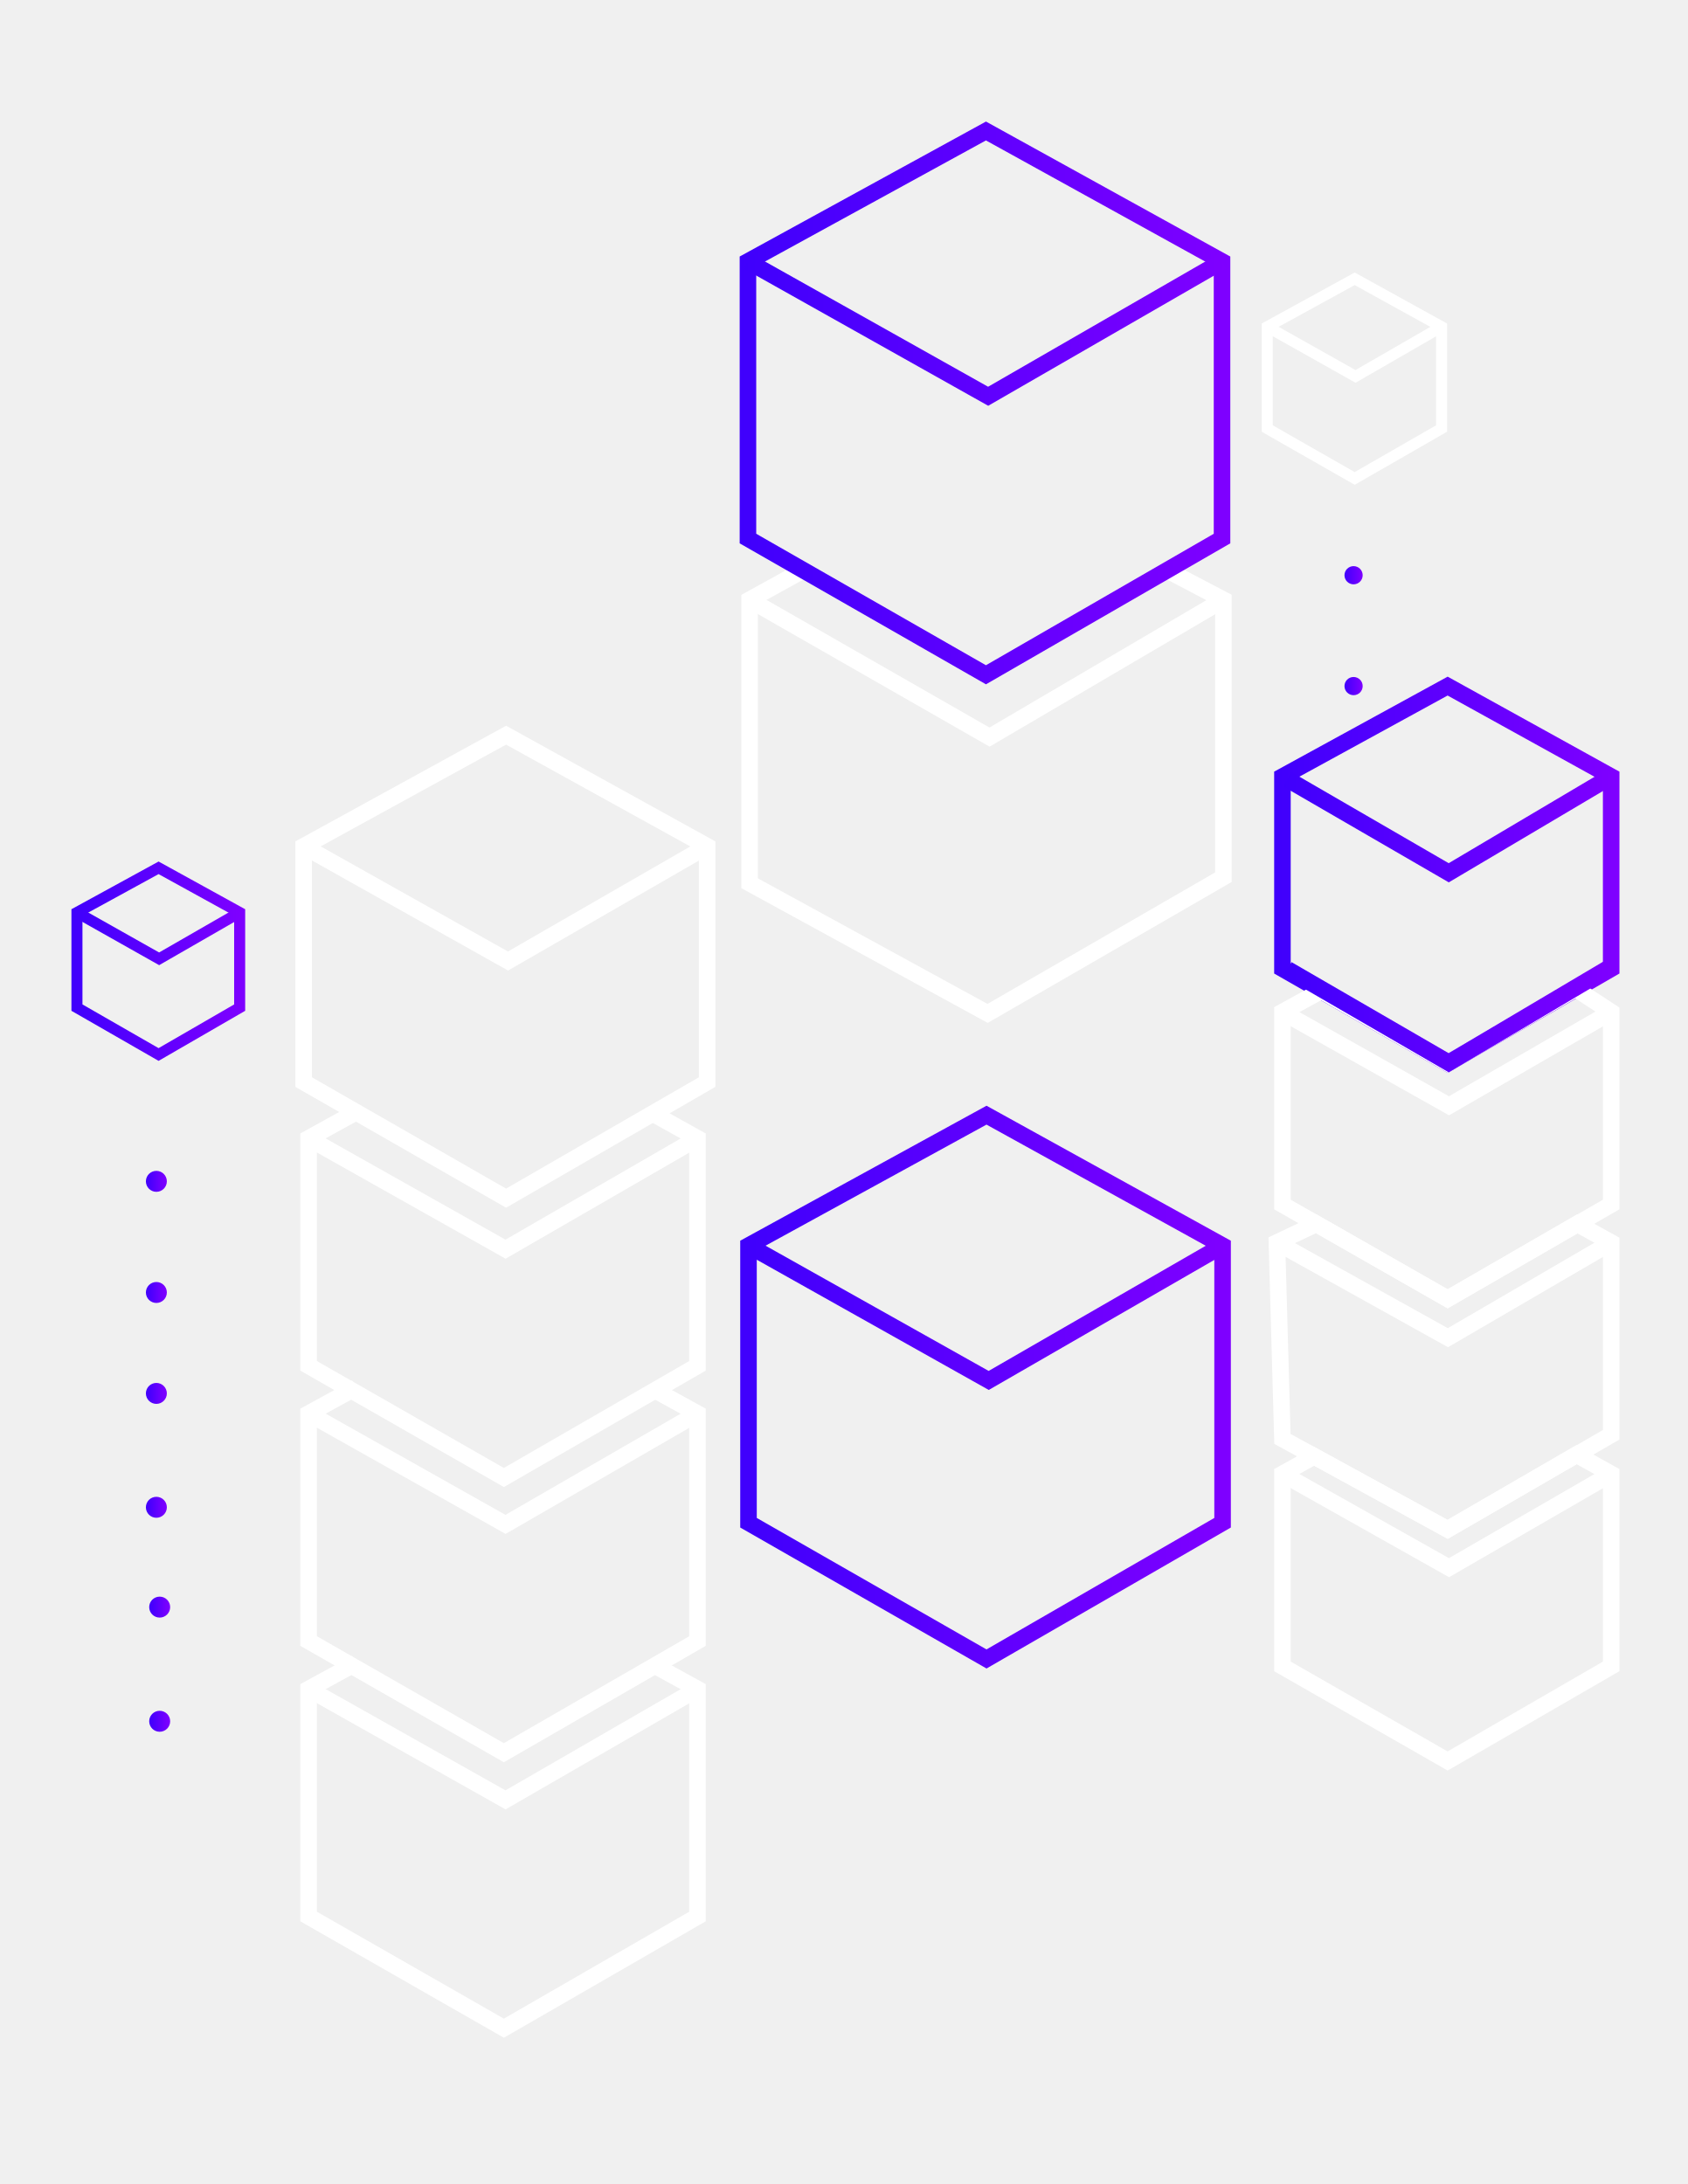
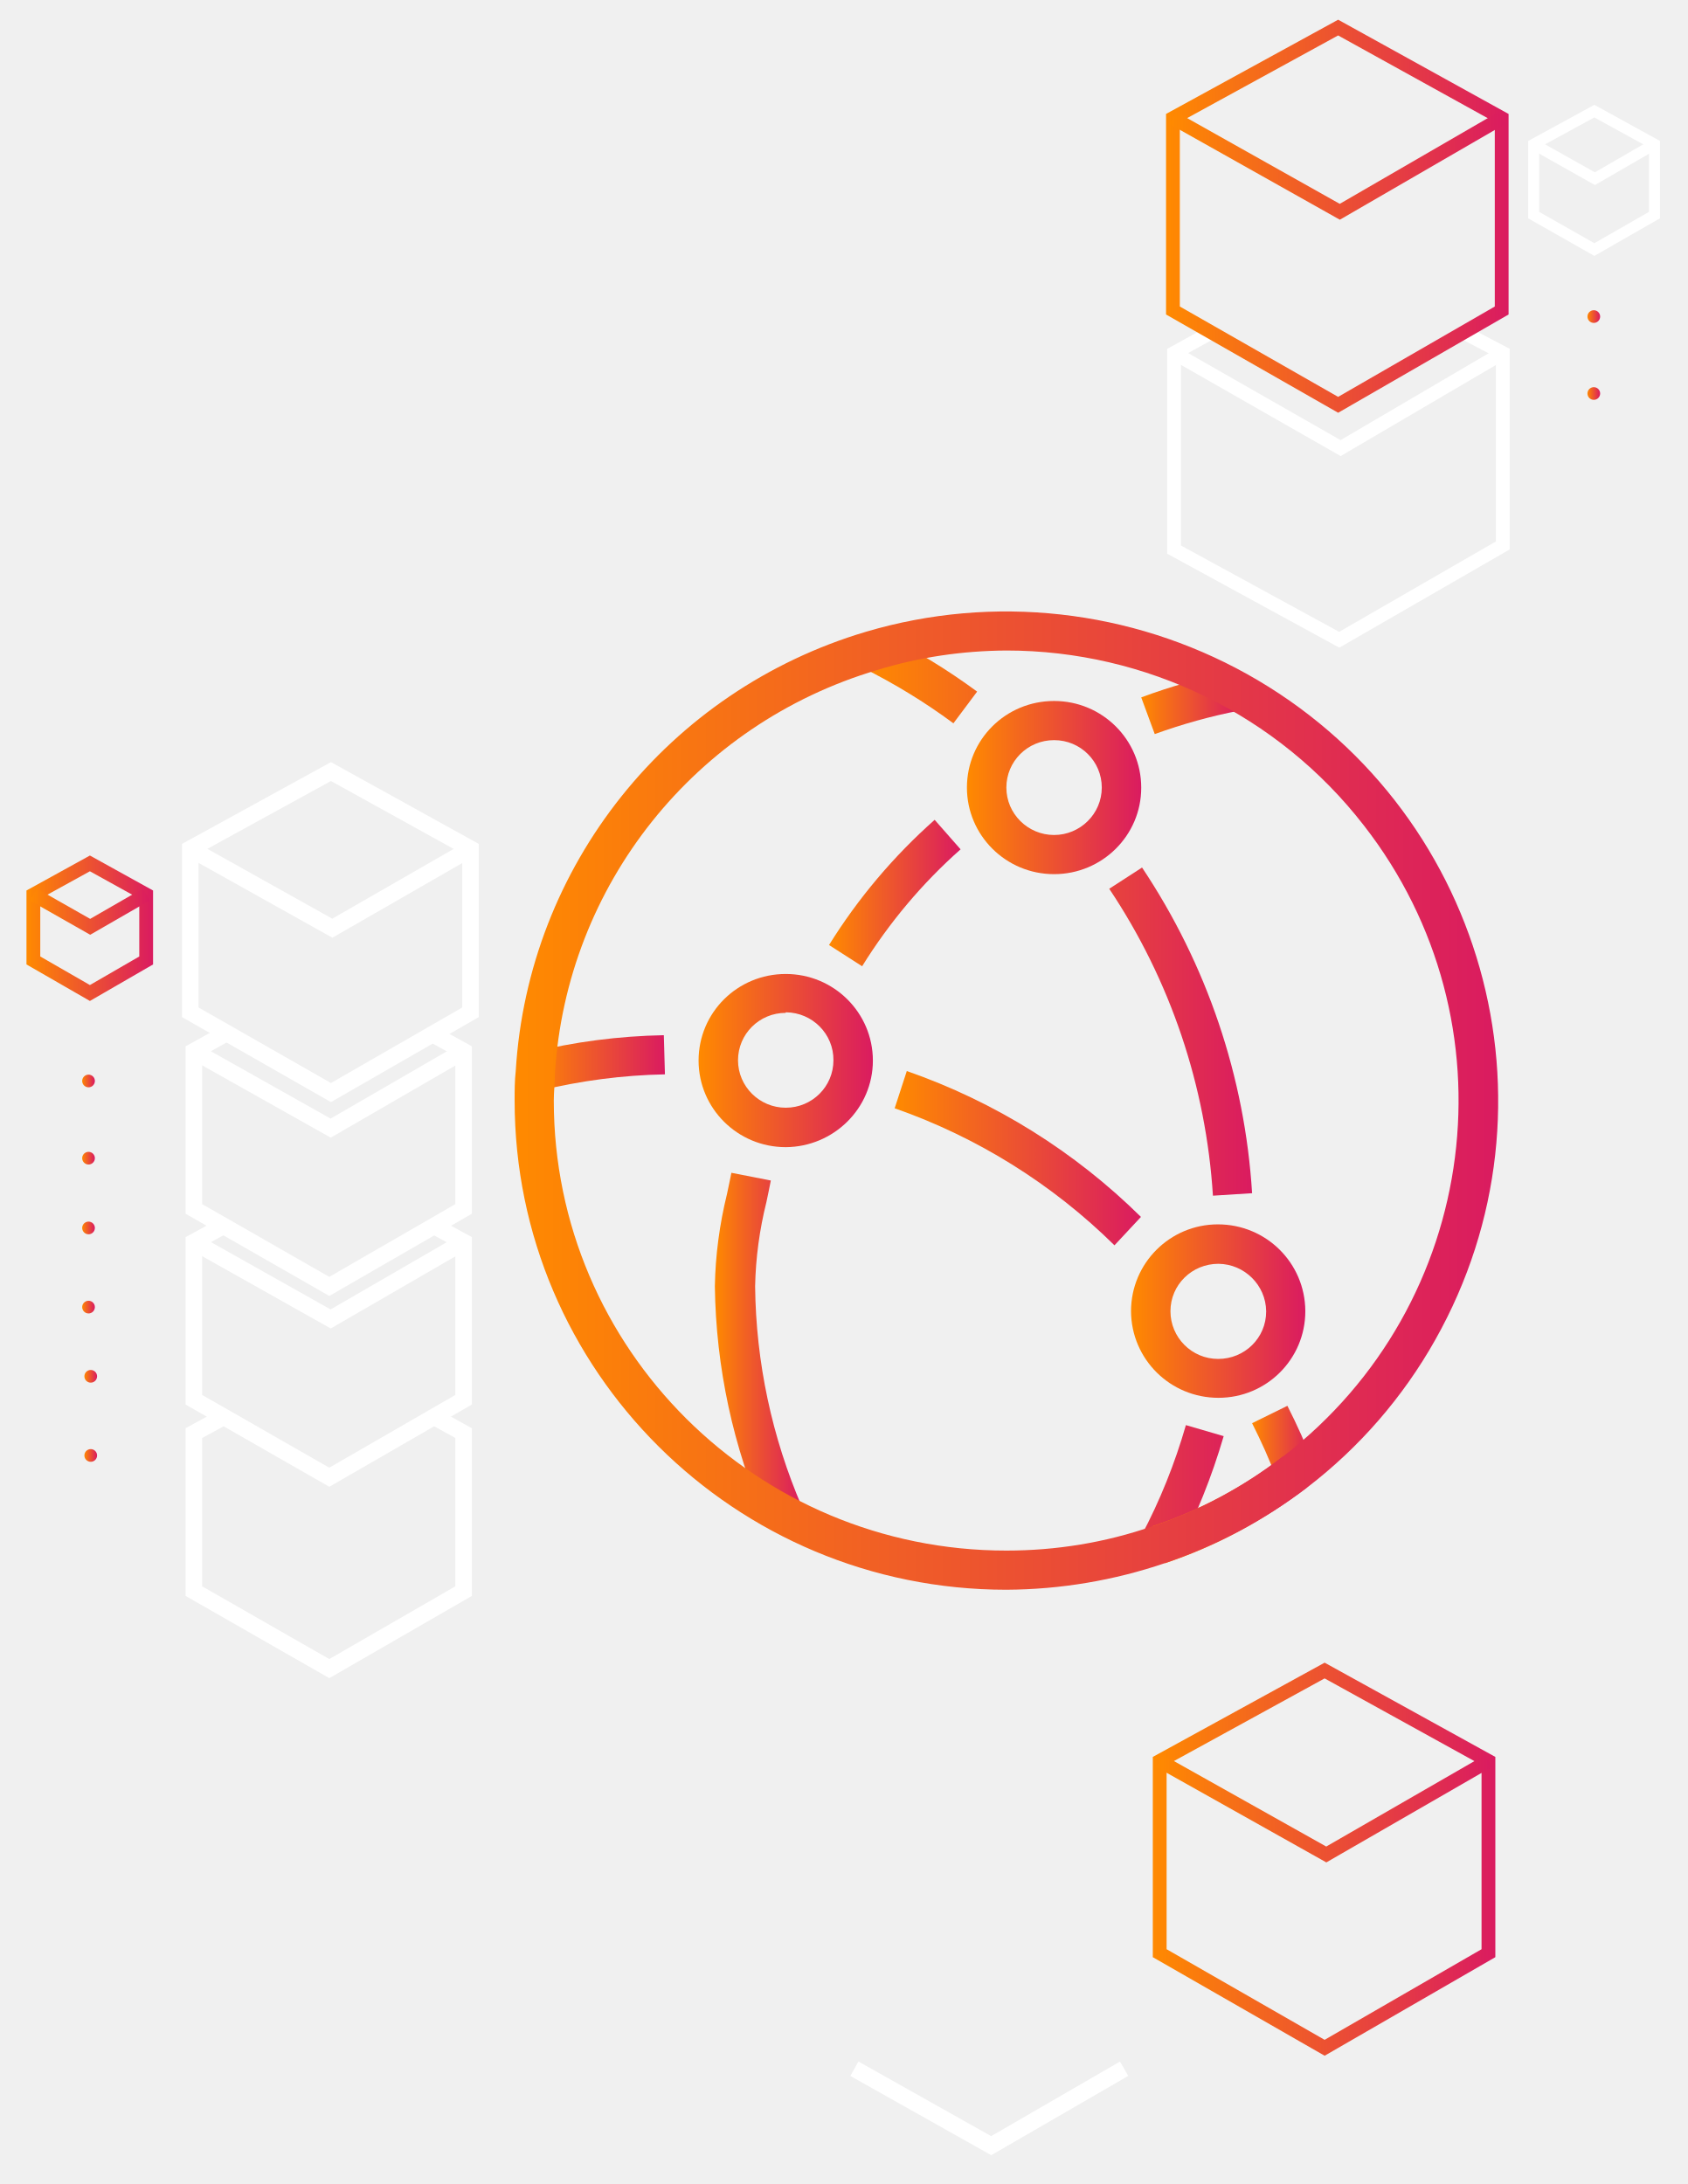
- <svg xmlns="http://www.w3.org/2000/svg" version="1.1" id="Capa_1" x="0px" y="0px" viewBox="-44 -146 612 792" style="enable-background:new -44 -146 612 792;" xml:space="preserve">
+ <svg xmlns="http://www.w3.org/2000/svg" version="1.1" id="Capa_1" x="0px" y="0px" viewBox="0 0 612 792" style="enable-background:new 0 0 612 792;" xml:space="preserve">
  <style type="text/css">
- 	.st0{fill:url(#SVGID_1_);stroke:url(#SVGID_2_);stroke-miterlimit:10;}
- 	.st1{fill:url(#SVGID_3_);stroke:url(#SVGID_4_);stroke-miterlimit:10;}
- 	.st2{fill:url(#SVGID_5_);stroke:url(#SVGID_6_);stroke-miterlimit:10;}
- 	.st3{fill:url(#SVGID_7_);stroke:url(#SVGID_8_);stroke-miterlimit:10;}
- 	.st4{fill:url(#SVGID_9_);stroke:url(#SVGID_10_);stroke-miterlimit:10;}
- 	.st5{fill:url(#SVGID_11_);stroke:url(#SVGID_12_);stroke-miterlimit:10;}
- 	.st6{fill:url(#SVGID_13_);}
- 	.st7{fill:url(#SVGID_14_);}
- 	.st8{fill:none;stroke:url(#SVGID_15_);stroke-width:6;stroke-miterlimit:10;}
- 	.st9{fill:none;stroke:url(#SVGID_16_);stroke-width:6;stroke-miterlimit:10;}
- 	.st10{fill:none;stroke:#FFFFFF;stroke-width:4;stroke-miterlimit:10;}
- 	.st11{fill:none;stroke:url(#SVGID_17_);stroke-width:6;stroke-miterlimit:10;}
- 	.st12{fill:none;stroke:url(#SVGID_18_);stroke-width:6;stroke-miterlimit:10;}
- 	.st13{fill:none;stroke:#FFFFFF;stroke-width:6;stroke-miterlimit:10;}
- 	.st14{fill:none;stroke:url(#SVGID_19_);stroke-width:6;stroke-miterlimit:10;}
- 	.st15{fill:none;stroke:url(#SVGID_20_);stroke-width:6;stroke-miterlimit:10;}
- 	.st16{fill:none;stroke:url(#SVGID_21_);stroke-width:6;stroke-miterlimit:10;}
- 	.st17{fill:none;stroke:url(#SVGID_22_);stroke-width:4;stroke-miterlimit:10;}
- 	.st18{fill:none;stroke:url(#SVGID_23_);stroke-width:4;stroke-miterlimit:10;}
+ 	.st0{fill:url(#SVGID_1_);}
+ 	.st1{fill:url(#SVGID_2_);}
+ 	.st2{fill:url(#SVGID_3_);}
+ 	.st3{fill:url(#SVGID_4_);}
+ 	.st4{fill:url(#SVGID_5_);}
+ 	.st5{fill:url(#SVGID_6_);}
+ 	.st6{fill:url(#SVGID_7_);}
+ 	.st7{fill:url(#SVGID_8_);}
+ 	.st8{fill:url(#SVGID_9_);}
+ 	.st9{fill:url(#SVGID_10_);}
+ 	.st10{fill:url(#SVGID_11_);}
+ 	.st11{fill:url(#SVGID_12_);}
+ 	.st12{fill:url(#SVGID_13_);}
+ 	.st13{fill:url(#SVGID_14_);}
+ 	.st14{fill:url(#SVGID_15_);}
+ 	.st15{fill:url(#SVGID_16_);}
+ 	.st16{fill:url(#SVGID_17_);}
+ 	.st17{fill:url(#SVGID_18_);}
+ 	.st18{fill:url(#SVGID_19_);}
+ 	.st19{fill:url(#SVGID_20_);}
+ 	.st20{fill:none;stroke:url(#SVGID_21_);stroke-width:5;stroke-miterlimit:10;}
+ 	.st21{fill:none;stroke:url(#SVGID_22_);stroke-width:5;stroke-miterlimit:10;}
+ 	.st22{fill:none;stroke:#FFFFFF;stroke-width:4;stroke-miterlimit:10;}
+ 	.st23{fill:none;stroke:#FFFFFF;stroke-width:5;stroke-miterlimit:10;}
+ 	.st24{fill:none;stroke:url(#SVGID_23_);stroke-width:5;stroke-miterlimit:10;}
+ 	.st25{fill:none;stroke:url(#SVGID_24_);stroke-width:5;stroke-miterlimit:10;}
+ 	.st26{fill:none;stroke:url(#SVGID_25_);stroke-width:5;stroke-miterlimit:10;}
+ 	.st27{fill:none;stroke:url(#SVGID_26_);stroke-width:5;stroke-miterlimit:10;}
+ 	.st28{fill:none;stroke:#FFFFFF;stroke-width:6;stroke-miterlimit:10;}
</style>
+   <text transform="matrix(1 0 0 1 -2731.372 -3142.829)" style="font-family:'ArialMT'; font-size:12px;">    max-width: 600px;</text>
+   <text transform="matrix(1 0 0 1 -2731.372 -3128.429)" style="font-family:'ArialMT'; font-size:12px;">    margin: 0 auto;</text>
  <g>
-     <linearGradient id="SVGID_1_" gradientUnits="userSpaceOnUse" x1="10.6" y1="-16362.2" x2="17.2" y2="-16362.2" gradientTransform="matrix(1 0 0 -1 0 -15884)">
-       <stop offset="9.817236e-008" style="stop-color:#3F00FC" />
-       <stop offset="1" style="stop-color:#7F00FF" />
+     <g id="Icon_Test_1_">
+       <linearGradient id="SVGID_1_" gradientUnits="userSpaceOnUse" x1="312.712" y1="396.144" x2="454.012" y2="396.144" gradientTransform="matrix(1 0 0 -1 0 792.6)">
+         <stop offset="0" style="stop-color:#FF8A00" />
+         <stop offset="0.311" style="stop-color:#F3661F" />
+         <stop offset="1" style="stop-color:#DA1B60" />
+       </linearGradient>
+       <path class="st0" d="M426.5,563.5l-12.7-6.5c6.8-12.8,12.2-26.3,16.2-40.2l13.7,4C439.4,535.5,433.7,549.8,426.5,563.5z     M439.8,433.6c-2.5-39.7-15.4-78.1-37.6-111.3l11.9-7.7c23.5,35.2,37.3,75.9,39.9,118.1L439.8,433.6z M345.7,262.3    c-10.4-7.7-21.4-14.4-33-20.2l6.5-12.6c12.3,6,24.1,13.2,35.1,21.3L345.7,262.3z" />
+       <linearGradient id="SVGID_2_" gradientUnits="userSpaceOnUse" x1="324.412" y1="372.644" x2="413.712" y2="372.644" gradientTransform="matrix(1 0 0 -1 0 792.6)">
+         <stop offset="0" style="stop-color:#FF8A00" />
+         <stop offset="0.311" style="stop-color:#F3661F" />
+         <stop offset="1" style="stop-color:#DA1B60" />
+       </linearGradient>
+       <path class="st1" d="M404.1,451.6c-22.5-22.2-49.7-39.2-79.7-49.7l4.4-13.5c31.9,11.1,60.9,29.2,84.9,52.9L404.1,451.6z" />
+       <linearGradient id="SVGID_3_" gradientUnits="userSpaceOnUse" x1="453.966" y1="269.594" x2="476.221" y2="269.594" gradientTransform="matrix(1 0 0 -1 0 792.6)">
+         <stop offset="0" style="stop-color:#FF8A00" />
+         <stop offset="0.311" style="stop-color:#F3661F" />
+         <stop offset="1" style="stop-color:#DA1B60" />
+       </linearGradient>
+       <path class="st2" d="M462.9,536.3c-2.6-7.1-5.6-13.6-8.9-20.2l12.8-6.3c3.5,6.9,6.7,14,9.5,21.3L462.9,536.3z" />
+       <linearGradient id="SVGID_4_" gradientUnits="userSpaceOnUse" x1="417.871" y1="245.094" x2="473.971" y2="245.094" gradientTransform="matrix(1 0 0 -1 0 792.6)">
+         <stop offset="0" style="stop-color:#FF8A00" />
+         <stop offset="0.311" style="stop-color:#F3661F" />
+         <stop offset="1" style="stop-color:#DA1B60" />
+       </linearGradient>
+       <path class="st3" d="M422.4,566.9l-4.6-13.4c17.1-5.7,33.1-14.3,47.3-25.3l8.8,11.2C458.4,551.3,441,560.7,422.4,566.9z" />
+       <linearGradient id="SVGID_5_" gradientUnits="userSpaceOnUse" x1="192.412" y1="407.194" x2="241.061" y2="407.194" gradientTransform="matrix(1 0 0 -1 0 792.6)">
+         <stop offset="0" style="stop-color:#FF8A00" />
+         <stop offset="0.311" style="stop-color:#F3661F" />
+         <stop offset="1" style="stop-color:#DA1B60" />
+       </linearGradient>
+       <path class="st4" d="M195.7,395.5l-3.3-13.8c15.8-3.9,32-6,48.3-6.3l0.4,14.2C225.7,389.9,210.5,391.9,195.7,395.5z" />
+       <linearGradient id="SVGID_6_" gradientUnits="userSpaceOnUse" x1="300.672" y1="468.794" x2="348.372" y2="468.794" gradientTransform="matrix(1 0 0 -1 0 792.6)">
+         <stop offset="0" style="stop-color:#FF8A00" />
+         <stop offset="0.311" style="stop-color:#F3661F" />
+         <stop offset="1" style="stop-color:#DA1B60" />
+       </linearGradient>
+       <path class="st5" d="M312.6,350.4l-12-7.7c10.5-16.9,23.4-32.2,38.3-45.4l9.4,10.7C334.4,320.3,322.4,334.6,312.6,350.4z" />
+       <linearGradient id="SVGID_7_" gradientUnits="userSpaceOnUse" x1="413.877" y1="537.794" x2="449.543" y2="537.794" gradientTransform="matrix(1 0 0 -1 0 792.6)">
+         <stop offset="0" style="stop-color:#FF8A00" />
+         <stop offset="0.311" style="stop-color:#F3661F" />
+         <stop offset="1" style="stop-color:#DA1B60" />
+       </linearGradient>
+       <path class="st6" d="M418.7,266.2l-4.9-13.3c10.7-4,21.8-7.1,33-9.4l2.6,14.2C439,259.7,428.7,262.6,418.7,266.2z" />
+       <linearGradient id="SVGID_8_" gradientUnits="userSpaceOnUse" x1="259.157" y1="304.194" x2="290.686" y2="304.194" gradientTransform="matrix(1 0 0 -1 0 792.6)">
+         <stop offset="0" style="stop-color:#FF8A00" />
+         <stop offset="0.311" style="stop-color:#F3661F" />
+         <stop offset="1" style="stop-color:#DA1B60" />
+       </linearGradient>
+       <path class="st7" d="M277.5,551.6c-11.7-26.9-17.9-55.8-18.3-85.1c0.2-11.3,1.7-22.5,4.4-33.5c0.5-2.5,1.1-5,1.6-7.7l14.3,2.8    c-0.5,2.7-1.1,5.3-1.6,7.8c-2.5,10-3.9,20.3-4.1,30.6c0.3,27.5,6.1,54.7,17,80L277.5,551.6z" />
+       <linearGradient id="SVGID_9_" gradientUnits="userSpaceOnUse" x1="186.612" y1="393.525" x2="543.247" y2="393.525" gradientTransform="matrix(1 0 0 -1 0 792.6)">
+         <stop offset="0" style="stop-color:#FF8A00" />
+         <stop offset="0.311" style="stop-color:#F3661F" />
+         <stop offset="1" style="stop-color:#DA1B60" />
+       </linearGradient>
+       <path class="st8" d="M364.9,576.5c-98.5,0-178.3-79.4-178.3-177.4c0-3.6,0-7.1,0.4-10.7c4.5-74.4,55.3-138,127-159.3    c46.2-13.7,96-8.1,138.1,15.3c85.9,47.9,116.5,156,68.3,241.5c-11.7,20.8-27.5,39-46.4,53.5C442.6,563.3,404.3,576.3,364.9,576.5z     M364.9,235.9c-15.9,0.1-31.7,2.4-46.9,7.1c-66,19.6-112.6,78-116.8,146.4c0,3.3-0.4,6.5-0.4,9.7c0,90.1,73.5,163.2,164.1,163.2    c18,0,35.9-2.9,52.9-8.8c17.1-5.7,33.1-14.3,47.4-25.3c71.7-55.2,84.8-157.7,29.3-228.9C463.5,259.3,415.6,235.9,364.9,235.9z" />
+       <linearGradient id="SVGID_10_" gradientUnits="userSpaceOnUse" x1="350.612" y1="507.044" x2="413.812" y2="507.044" gradientTransform="matrix(1 0 0 -1 0 792.6)">
+         <stop offset="0" style="stop-color:#FF8A00" />
+         <stop offset="0.311" style="stop-color:#F3661F" />
+         <stop offset="1" style="stop-color:#DA1B60" />
+       </linearGradient>
+       <path class="st9" d="M382.2,317c-17.5,0-31.6-14.1-31.6-31.4c0-17.4,14.1-31.4,31.6-31.4s31.6,14.1,31.6,31.4c0,0,0,0,0,0.1    C413.8,302.9,399.7,317,382.2,317L382.2,317z M382.2,268.4c-9.6,0-17.3,7.7-17.3,17.2s7.8,17.2,17.3,17.2s17.3-7.7,17.3-17.2    S391.8,268.4,382.2,268.4L382.2,268.4z" />
+       <linearGradient id="SVGID_11_" gradientUnits="userSpaceOnUse" x1="253.312" y1="408.044" x2="316.512" y2="408.044" gradientTransform="matrix(1 0 0 -1 0 792.6)">
+         <stop offset="0" style="stop-color:#FF8A00" />
+         <stop offset="0.311" style="stop-color:#F3661F" />
+         <stop offset="1" style="stop-color:#DA1B60" />
+       </linearGradient>
+       <path class="st10" d="M284.9,416c-17.5,0-31.6-14.1-31.6-31.4c0-17.4,14.1-31.4,31.6-31.4s31.6,14.1,31.6,31.4    C316.5,401.9,302.3,415.9,284.9,416z M284.9,367.3c-9.6,0-17.3,7.7-17.3,17.2s7.8,17.2,17.3,17.2c9.6,0,17.3-7.7,17.3-17.2    c0.1-9.5-7.6-17.3-17.2-17.4h-0.1V367.3z" />
+       <linearGradient id="SVGID_12_" gradientUnits="userSpaceOnUse" x1="410.112" y1="317.194" x2="473.312" y2="317.194" gradientTransform="matrix(1 0 0 -1 0 792.6)">
+         <stop offset="0" style="stop-color:#FF8A00" />
+         <stop offset="0.311" style="stop-color:#F3661F" />
+         <stop offset="1" style="stop-color:#DA1B60" />
+       </linearGradient>
+       <path class="st11" d="M441.8,506.9c-17.5,0-31.6-14-31.7-31.4c0-17.4,14.1-31.5,31.5-31.5c17.5,0,31.6,14,31.7,31.4v0.1    C473.3,492.9,459.2,506.9,441.8,506.9L441.8,506.9z M441.8,458.3c-9.6,0-17.4,7.6-17.4,17.2c0,9.5,7.7,17.3,17.3,17.3    s17.4-7.6,17.4-17.2c0,0,0,0,0-0.1C459,466.1,451.3,458.4,441.8,458.3z" />
+     </g>
+     <g>
+       <linearGradient id="SVGID_13_" gradientUnits="userSpaceOnUse" x1="30.578" y1="-16411.246" x2="35.156" y2="-16411.246" gradientTransform="matrix(1 0 0 -1 0 -15883.4)">
+         <stop offset="0" style="stop-color:#FF8A00" />
+         <stop offset="0.311" style="stop-color:#F3661F" />
+         <stop offset="1" style="stop-color:#DA1B60" />
+       </linearGradient>
+       <circle class="st12" cx="32.9" cy="527.8" r="2.3" />
+       <linearGradient id="SVGID_14_" gradientUnits="userSpaceOnUse" x1="30.578" y1="-16382.55" x2="35.156" y2="-16382.55" gradientTransform="matrix(1 0 0 -1 0 -15883.4)">
+         <stop offset="0" style="stop-color:#FF8A00" />
+         <stop offset="0.311" style="stop-color:#F3661F" />
+         <stop offset="1" style="stop-color:#DA1B60" />
+       </linearGradient>
+       <circle class="st13" cx="32.9" cy="499.1" r="2.3" />
+       <linearGradient id="SVGID_15_" gradientUnits="userSpaceOnUse" x1="29.747" y1="-16357.434" x2="34.325" y2="-16357.434" gradientTransform="matrix(1 0 0 -1 0 -15883.4)">
+         <stop offset="0" style="stop-color:#FF8A00" />
+         <stop offset="0.311" style="stop-color:#F3661F" />
+         <stop offset="1" style="stop-color:#DA1B60" />
+       </linearGradient>
+       <circle class="st14" cx="32.1" cy="474" r="2.3" />
+       <linearGradient id="SVGID_16_" gradientUnits="userSpaceOnUse" x1="29.747" y1="-16328.737" x2="34.325" y2="-16328.737" gradientTransform="matrix(1 0 0 -1 0 -15883.4)">
+         <stop offset="0" style="stop-color:#FF8A00" />
+         <stop offset="0.311" style="stop-color:#F3661F" />
+         <stop offset="1" style="stop-color:#DA1B60" />
+       </linearGradient>
+       <circle class="st15" cx="32.1" cy="445.3" r="2.3" />
+       <linearGradient id="SVGID_17_" gradientUnits="userSpaceOnUse" x1="29.747" y1="-16303.355" x2="34.325" y2="-16303.355" gradientTransform="matrix(1 0 0 -1 0 -15883.4)">
+         <stop offset="0" style="stop-color:#FF8A00" />
+         <stop offset="0.311" style="stop-color:#F3661F" />
+         <stop offset="1" style="stop-color:#DA1B60" />
+       </linearGradient>
+       <circle class="st16" cx="32.1" cy="420" r="2.3" />
+       <linearGradient id="SVGID_18_" gradientUnits="userSpaceOnUse" x1="29.747" y1="-16275.389" x2="34.325" y2="-16275.389" gradientTransform="matrix(1 0 0 -1 0 -15883.4)">
+         <stop offset="0" style="stop-color:#FF8A00" />
+         <stop offset="0.311" style="stop-color:#F3661F" />
+         <stop offset="1" style="stop-color:#DA1B60" />
+       </linearGradient>
+       <circle class="st17" cx="32.1" cy="392" r="2.3" />
+     </g>
+     <linearGradient id="SVGID_19_" gradientUnits="userSpaceOnUse" x1="575.559" y1="-16026.108" x2="580.138" y2="-16026.108" gradientTransform="matrix(1 0 0 -1 0 -15883.4)">
+       <stop offset="0" style="stop-color:#FF8A00" />
+       <stop offset="0.311" style="stop-color:#F3661F" />
+       <stop offset="1" style="stop-color:#DA1B60" />
    </linearGradient>
-     <linearGradient id="SVGID_2_" gradientUnits="userSpaceOnUse" x1="10.1" y1="-16362.2" x2="17.7" y2="-16362.2" gradientTransform="matrix(1 0 0 -1 0 -15884)">
-       <stop offset="9.817236e-008" style="stop-color:#3F00FC" />
-       <stop offset="1" style="stop-color:#7F00FF" />
+     <circle class="st18" cx="577.9" cy="142.7" r="2.3" />
+     <linearGradient id="SVGID_20_" gradientUnits="userSpaceOnUse" x1="575.559" y1="-15998.208" x2="580.138" y2="-15998.208" gradientTransform="matrix(1 0 0 -1 0 -15883.4)">
+       <stop offset="0" style="stop-color:#FF8A00" />
+       <stop offset="0.311" style="stop-color:#F3661F" />
+       <stop offset="1" style="stop-color:#DA1B60" />
    </linearGradient>
-     <circle class="st0" cx="13.9" cy="478.2" r="3.3" />
-     <linearGradient id="SVGID_3_" gradientUnits="userSpaceOnUse" x1="10.6" y1="-16320.8" x2="17.2" y2="-16320.8" gradientTransform="matrix(1 0 0 -1 0 -15884)">
-       <stop offset="9.817236e-008" style="stop-color:#3F00FC" />
-       <stop offset="1" style="stop-color:#7F00FF" />
-     </linearGradient>
-     <linearGradient id="SVGID_4_" gradientUnits="userSpaceOnUse" x1="10.1" y1="-16320.8" x2="17.7" y2="-16320.8" gradientTransform="matrix(1 0 0 -1 0 -15884)">
-       <stop offset="9.817236e-008" style="stop-color:#3F00FC" />
-       <stop offset="1" style="stop-color:#7F00FF" />
-     </linearGradient>
-     <circle class="st1" cx="13.9" cy="436.8" r="3.3" />
-     <linearGradient id="SVGID_5_" gradientUnits="userSpaceOnUse" x1="9.4" y1="-16284.6" x2="16" y2="-16284.6" gradientTransform="matrix(1 0 0 -1 0 -15884)">
-       <stop offset="9.817236e-008" style="stop-color:#3F00FC" />
-       <stop offset="1" style="stop-color:#7F00FF" />
-     </linearGradient>
-     <linearGradient id="SVGID_6_" gradientUnits="userSpaceOnUse" x1="8.9" y1="-16284.6" x2="16.5" y2="-16284.6" gradientTransform="matrix(1 0 0 -1 0 -15884)">
-       <stop offset="9.817236e-008" style="stop-color:#3F00FC" />
-       <stop offset="1" style="stop-color:#7F00FF" />
-     </linearGradient>
-     <circle class="st2" cx="12.7" cy="400.6" r="3.3" />
-     <linearGradient id="SVGID_7_" gradientUnits="userSpaceOnUse" x1="9.4" y1="-16243.3" x2="16" y2="-16243.3" gradientTransform="matrix(1 0 0 -1 0 -15884)">
-       <stop offset="9.817236e-008" style="stop-color:#3F00FC" />
-       <stop offset="1" style="stop-color:#7F00FF" />
-     </linearGradient>
-     <linearGradient id="SVGID_8_" gradientUnits="userSpaceOnUse" x1="8.9" y1="-16243.3" x2="16.5" y2="-16243.3" gradientTransform="matrix(1 0 0 -1 0 -15884)">
-       <stop offset="9.817236e-008" style="stop-color:#3F00FC" />
-       <stop offset="1" style="stop-color:#7F00FF" />
-     </linearGradient>
-     <circle class="st3" cx="12.7" cy="359.3" r="3.3" />
-     <linearGradient id="SVGID_9_" gradientUnits="userSpaceOnUse" x1="9.4" y1="-16206.7" x2="16" y2="-16206.7" gradientTransform="matrix(1 0 0 -1 0 -15884)">
-       <stop offset="9.817236e-008" style="stop-color:#3F00FC" />
-       <stop offset="1" style="stop-color:#7F00FF" />
-     </linearGradient>
-     <linearGradient id="SVGID_10_" gradientUnits="userSpaceOnUse" x1="8.9" y1="-16206.7" x2="16.5" y2="-16206.7" gradientTransform="matrix(1 0 0 -1 0 -15884)">
-       <stop offset="9.817236e-008" style="stop-color:#3F00FC" />
-       <stop offset="1" style="stop-color:#7F00FF" />
-     </linearGradient>
-     <circle class="st4" cx="12.7" cy="322.7" r="3.3" />
-     <linearGradient id="SVGID_11_" gradientUnits="userSpaceOnUse" x1="9.4" y1="-16166.4" x2="16" y2="-16166.4" gradientTransform="matrix(1 0 0 -1 0 -15884)">
-       <stop offset="9.817236e-008" style="stop-color:#3F00FC" />
-       <stop offset="1" style="stop-color:#7F00FF" />
-     </linearGradient>
-     <linearGradient id="SVGID_12_" gradientUnits="userSpaceOnUse" x1="8.9" y1="-16166.4" x2="16.5" y2="-16166.4" gradientTransform="matrix(1 0 0 -1 0 -15884)">
-       <stop offset="9.817236e-008" style="stop-color:#3F00FC" />
-       <stop offset="1" style="stop-color:#7F00FF" />
-     </linearGradient>
-     <circle class="st5" cx="12.7" cy="282.4" r="3.3" />
+     <circle class="st19" cx="577.9" cy="114.8" r="2.3" />
+     <g>
+       <linearGradient id="SVGID_21_" gradientUnits="userSpaceOnUse" x1="417.984" y1="118.379" x2="542.207" y2="118.379" gradientTransform="matrix(1 0 0 -1 0 792.6)">
+         <stop offset="0" style="stop-color:#FF8A00" />
+         <stop offset="0.311" style="stop-color:#F3661F" />
+         <stop offset="1" style="stop-color:#DA1B60" />
+       </linearGradient>
+       <polygon class="st20" points="420.5,638.6 480.3,605.8 539.7,638.6 539.7,708.3 480.3,742.6 420.5,708.3   " />
+       <linearGradient id="SVGID_22_" gradientUnits="userSpaceOnUse" x1="419.259" y1="136.667" x2="540.955" y2="136.667" gradientTransform="matrix(1 0 0 -1 0 792.6)">
+         <stop offset="0" style="stop-color:#FF8A00" />
+         <stop offset="0.311" style="stop-color:#F3661F" />
+         <stop offset="1" style="stop-color:#DA1B60" />
+       </linearGradient>
+       <polyline class="st21" points="420.5,638.6 480.9,672.5 539.7,638.6   " />
+     </g>
+     <g>
+       <polygon class="st22" points="556.1,52.3 578.1,40.3 599.9,52.3 599.9,78 578.1,90.5 556.1,78   " />
+       <polyline class="st22" points="556.1,52.3 578.3,64.8 599.9,52.3   " />
+     </g>
+     <g>
+       <polyline class="st23" points="530.8,120.6 544.9,128 544.9,197.8 485.6,232 425.7,199.3 425.7,128 438.4,121   " />
+       <polyline class="st23" points="425.7,128 486.1,162.5 544.9,128   " />
+       <g>
+         <linearGradient id="SVGID_23_" gradientUnits="userSpaceOnUse" x1="422.822" y1="714.16" x2="547.044" y2="714.16" gradientTransform="matrix(1 0 0 -1 0 792.6)">
+           <stop offset="0" style="stop-color:#FF8A00" />
+           <stop offset="0.311" style="stop-color:#F3661F" />
+           <stop offset="1" style="stop-color:#DA1B60" />
+         </linearGradient>
+         <polygon class="st24" points="425.3,42.8 485.2,10 544.5,42.8 544.5,112.6 485.2,146.8 425.3,112.6    " />
+         <linearGradient id="SVGID_24_" gradientUnits="userSpaceOnUse" x1="424.098" y1="732.449" x2="545.794" y2="732.449" gradientTransform="matrix(1 0 0 -1 0 792.6)">
+           <stop offset="0" style="stop-color:#FF8A00" />
+           <stop offset="0.311" style="stop-color:#F3661F" />
+           <stop offset="1" style="stop-color:#DA1B60" />
+         </linearGradient>
+         <polyline class="st25" points="425.3,42.8 485.8,76.8 544.5,42.8    " />
+       </g>
+     </g>
+     <g>
+       <linearGradient id="SVGID_25_" gradientUnits="userSpaceOnUse" x1="9.553" y1="455.965" x2="55.508" y2="455.965" gradientTransform="matrix(1 0 0 -1 0 792.6)">
+         <stop offset="0" style="stop-color:#FF8A00" />
+         <stop offset="0.311" style="stop-color:#F3661F" />
+         <stop offset="1" style="stop-color:#DA1B60" />
+       </linearGradient>
+       <polygon class="st26" points="12.1,324.4 32.6,313.1 53,324.4 53,348.3 32.6,360.1 12.1,348.3   " />
+       <linearGradient id="SVGID_26_" gradientUnits="userSpaceOnUse" x1="10.824" y1="462.026" x2="54.255" y2="462.026" gradientTransform="matrix(1 0 0 -1 0 792.6)">
+         <stop offset="0" style="stop-color:#FF8A00" />
+         <stop offset="0.311" style="stop-color:#F3661F" />
+         <stop offset="1" style="stop-color:#DA1B60" />
+       </linearGradient>
+       <polyline class="st27" points="12.1,324.4 32.7,336.1 53,324.4   " />
+     </g>
+     <g>
+       <polygon class="st28" points="69,307.8 120,279.8 170.6,307.8 170.6,367.1 120,396.2 69,367.1   " />
+       <polyline class="st28" points="69,307.8 120.5,336.6 170.6,307.8   " />
+     </g>
+     <polyline class="st28" points="156.9,375 168.1,381.2 168.1,438.4 119.4,466.5 70.3,438.4 70.3,381.2 82.2,374.6  " />
+     <polyline class="st28" points="70.3,381.2 119.9,409.1 168.1,381.2  " />
+     <polyline class="st28" points="156.9,444.3 168.1,450.4 168.1,507.6 119.4,535.7 70.3,507.6 70.3,450.4 82.2,443.9  " />
+     <polyline class="st28" points="70.3,450.4 119.9,478.3 168.1,450.4  " />
+     <polyline class="st28" points="156.9,513.5 168.1,519.7 168.1,577 119.4,605.1 70.3,577 70.3,519.7 82.2,513.2  " />
+     <polyline class="st28" points="309.8,750.2 359.4,778.1 407.6,750.2  " />
  </g>
-   <linearGradient id="SVGID_13_" gradientUnits="userSpaceOnUse" x1="443.5" y1="-15986.8" x2="450.1" y2="-15986.8" gradientTransform="matrix(1 0 0 -1 0 -15884)">
-     <stop offset="9.817236e-008" style="stop-color:#3F00FC" />
-     <stop offset="1" style="stop-color:#7F00FF" />
-   </linearGradient>
-   <circle class="st6" cx="446.8" cy="102.8" r="3.3" />
-   <linearGradient id="SVGID_14_" gradientUnits="userSpaceOnUse" x1="443.5" y1="-15946.6" x2="450.1" y2="-15946.6" gradientTransform="matrix(1 0 0 -1 0 -15884)">
-     <stop offset="9.817236e-008" style="stop-color:#3F00FC" />
-     <stop offset="1" style="stop-color:#7F00FF" />
-   </linearGradient>
-   <circle class="st7" cx="446.8" cy="62.6" r="3.3" />
-   <text transform="matrix(1 0 0 1 -2955.5 -3477.5)" style="font-family:'MyriadPro-Regular'; font-size:12px;">    max-width: 600px;</text>
-   <text transform="matrix(1 0 0 1 -2955.5 -3463.1)" style="font-family:'MyriadPro-Regular'; font-size:12px;">    margin: 0 auto;</text>
-   <g>
-     <linearGradient id="SVGID_15_" gradientUnits="userSpaceOnUse" x1="224.433" y1="356.972" x2="402.333" y2="356.972">
-       <stop offset="9.817236e-008" style="stop-color:#3F00FC" />
-       <stop offset="1" style="stop-color:#7F00FF" />
-     </linearGradient>
-     <polygon class="st8" points="227.4,305.7 313.7,258.4 399.3,305.7 399.3,406.2 313.7,455.6 227.4,406.2  " />
-     <linearGradient id="SVGID_16_" gradientUnits="userSpaceOnUse" x1="225.965" y1="330.522" x2="400.832" y2="330.522">
-       <stop offset="9.817236e-008" style="stop-color:#3F00FC" />
-       <stop offset="1" style="stop-color:#7F00FF" />
-     </linearGradient>
-     <polyline class="st9" points="227.4,305.7 314.5,354.6 399.3,305.7  " />
-   </g>
-   <g>
-     <polygon class="st10" points="415.5,-27.5 447.2,-44.9 478.7,-27.5 478.7,9.4 447.2,27.5 415.5,9.4  " />
-     <polyline class="st10" points="415.5,-27.5 447.5,-9.5 478.7,-27.5  " />
-   </g>
-   <g>
-     <linearGradient id="SVGID_17_" gradientUnits="userSpaceOnUse" x1="417.95" y1="171.173" x2="543.15" y2="171.173">
-       <stop offset="9.817236e-008" style="stop-color:#3F00FC" />
-       <stop offset="1" style="stop-color:#7F00FF" />
-     </linearGradient>
-     <polygon class="st11" points="480.9,239.6 421,205.3 421,135.6 480.9,102.8 540.2,135.6 540.2,205.3  " />
-     <linearGradient id="SVGID_18_" gradientUnits="userSpaceOnUse" x1="421.245" y1="153.482" x2="541.682" y2="153.482">
-       <stop offset="9.817236e-008" style="stop-color:#3F00FC" />
-       <stop offset="1" style="stop-color:#7F00FF" />
-     </linearGradient>
-     <polyline class="st12" points="422.8,136.6 481.3,170.5 540.2,135.6  " />
-     <polygon class="st13" points="421,290.8 421,221 435,213.3 480.9,239.6 527.4,212.6 540.2,221 540.2,290.8 480.9,325  " />
-     <polyline class="st13" points="421,221 481.4,255 540.2,221  " />
-     <polygon class="st13" points="480.9,408.6 421,375.8 419,304.6 433.3,297.8 480.9,325 527.9,297.8 540.2,304.6 540.2,374.3  " />
-     <polyline class="st13" points="419,304.6 481,339.1 540.2,304.6  " />
-     <polygon class="st13" points="480.9,492.6 421,458.3 421,388.5 432.5,382.1 480.9,408.6 527.6,381.5 540.2,388.5 540.2,458.3  " />
-     <polyline class="st13" points="421,388.5 481.4,422.5 540.2,388.5  " />
-     <linearGradient id="SVGID_19_" gradientUnits="userSpaceOnUse" x1="421.245" y1="222.404" x2="541.682" y2="222.404">
-       <stop offset="9.817236e-008" style="stop-color:#3F00FC" />
-       <stop offset="1" style="stop-color:#7F00FF" />
-     </linearGradient>
-     <polyline class="st14" points="422.8,205.5 481.3,239.4 540.2,204.5  " />
-   </g>
-   <g>
-     <polyline class="st13" points="379.2,60.8 399.6,71.5 399.6,172.1 314.1,221.5 227.8,174.3 227.8,71.5 246.1,61.4  " />
-     <polyline class="st13" points="227.8,71.5 314.8,121.3 399.6,71.5  " />
-     <g>
-       <linearGradient id="SVGID_20_" gradientUnits="userSpaceOnUse" x1="224.158" y1="0.117" x2="402.058" y2="0.117">
-         <stop offset="9.817236e-008" style="stop-color:#3F00FC" />
-         <stop offset="1" style="stop-color:#7F00FF" />
-       </linearGradient>
-       <polygon class="st15" points="227.2,-51.2 313.5,-98.5 399.1,-51.2 399.1,49.3 313.5,98.7 227.2,49.3   " />
-       <linearGradient id="SVGID_21_" gradientUnits="userSpaceOnUse" x1="225.69" y1="-26.333" x2="400.557" y2="-26.333">
-         <stop offset="9.817236e-008" style="stop-color:#3F00FC" />
-         <stop offset="1" style="stop-color:#7F00FF" />
-       </linearGradient>
-       <polyline class="st16" points="227.2,-51.2 314.3,-2.3 399.1,-51.2   " />
-     </g>
-   </g>
-   <g>
-     <linearGradient id="SVGID_22_" gradientUnits="userSpaceOnUse" x1="-18.15" y1="202.523" x2="44.85" y2="202.523">
-       <stop offset="9.817236e-008" style="stop-color:#3F00FC" />
-       <stop offset="1" style="stop-color:#7F00FF" />
-     </linearGradient>
-     <polygon class="st17" points="-16.1,184.9 13.5,168.7 42.9,184.9 42.9,219.4 13.5,236.4 -16.1,219.4  " />
-     <linearGradient id="SVGID_23_" gradientUnits="userSpaceOnUse" x1="-17.129" y1="193.574" x2="43.849" y2="193.574">
-       <stop offset="9.817236e-008" style="stop-color:#3F00FC" />
-       <stop offset="1" style="stop-color:#7F00FF" />
-     </linearGradient>
-     <polyline class="st18" points="-16.1,184.9 13.7,201.7 42.9,184.9  " />
-   </g>
-   <g>
-     <polygon class="st13" points="66.1,160.9 139.5,120.6 212.4,160.9 212.4,246.4 139.5,288.5 66.1,246.4  " />
-     <polyline class="st13" points="66.1,160.9 140.2,202.5 212.4,160.9  " />
-   </g>
-   <polyline class="st13" points="192.7,257.8 208.9,266.8 208.9,349.3 138.7,389.8 67.9,349.3 67.9,266.8 85.1,257.3 " />
-   <polyline class="st13" points="67.9,266.8 139.3,307 208.9,266.8 " />
-   <polyline class="st13" points="192.7,357.7 208.9,366.6 208.9,449.1 138.7,489.6 67.9,449.1 67.9,366.6 85.1,357.2 " />
-   <polyline class="st13" points="67.9,366.6 139.3,406.8 208.9,366.6 " />
-   <polyline class="st13" points="192.7,457.6 208.9,466.5 208.9,549 138.7,589.5 67.9,549 67.9,466.5 85.1,457.1 " />
-   <polyline class="st13" points="67.9,466.5 139.3,506.7 208.9,466.5 " />
</svg>
